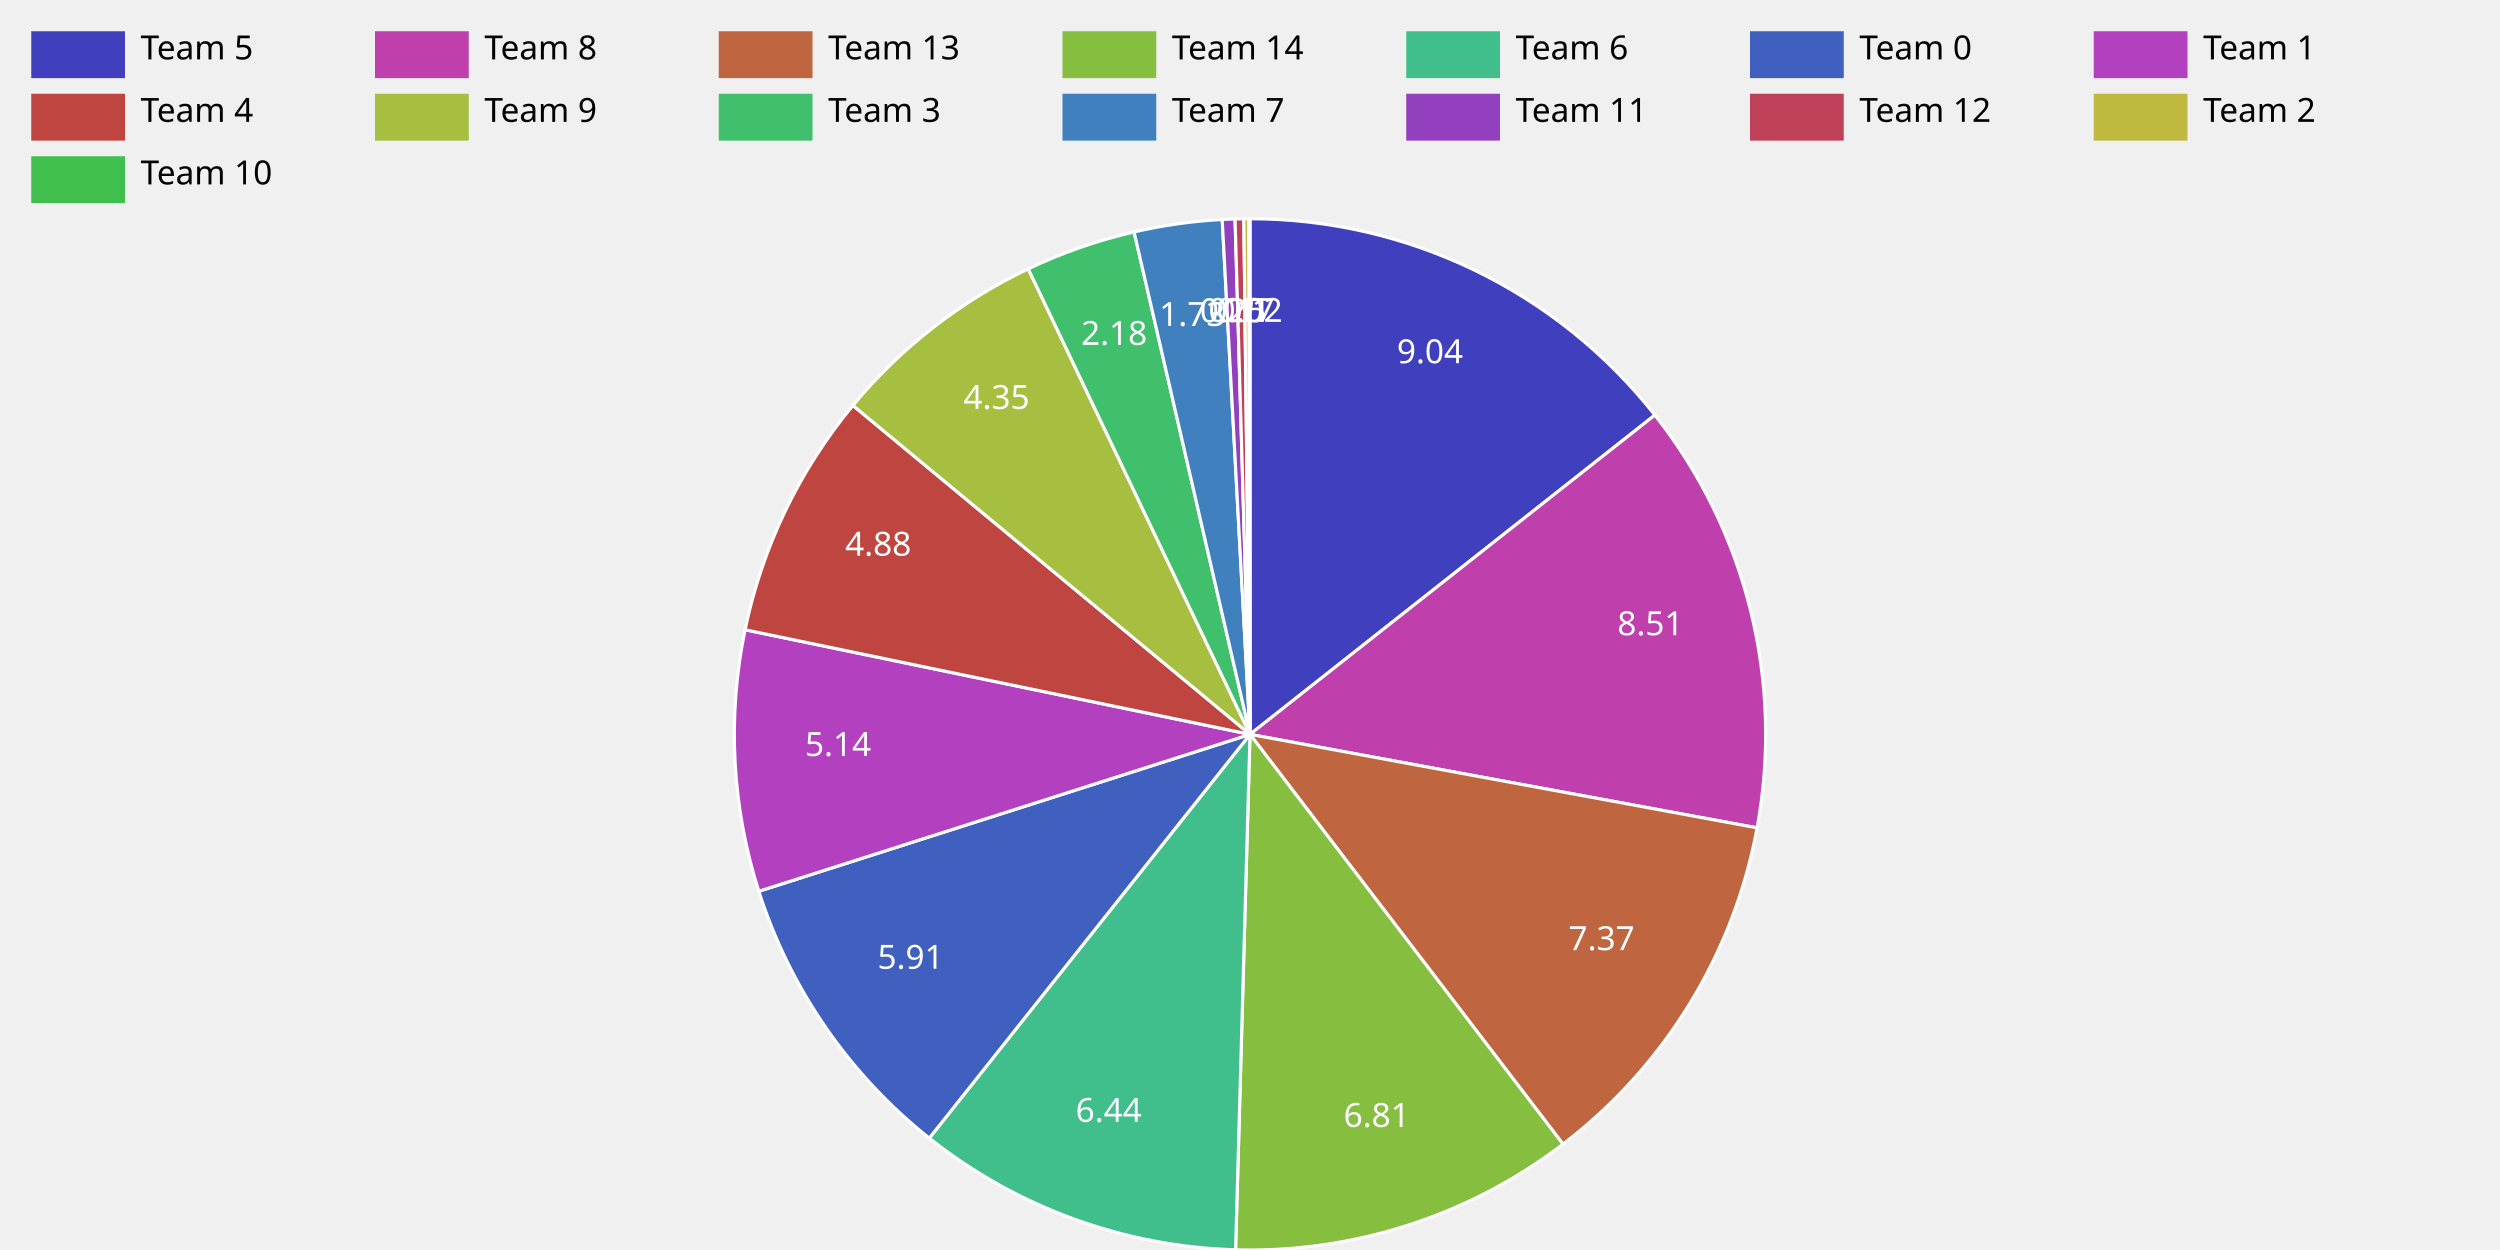
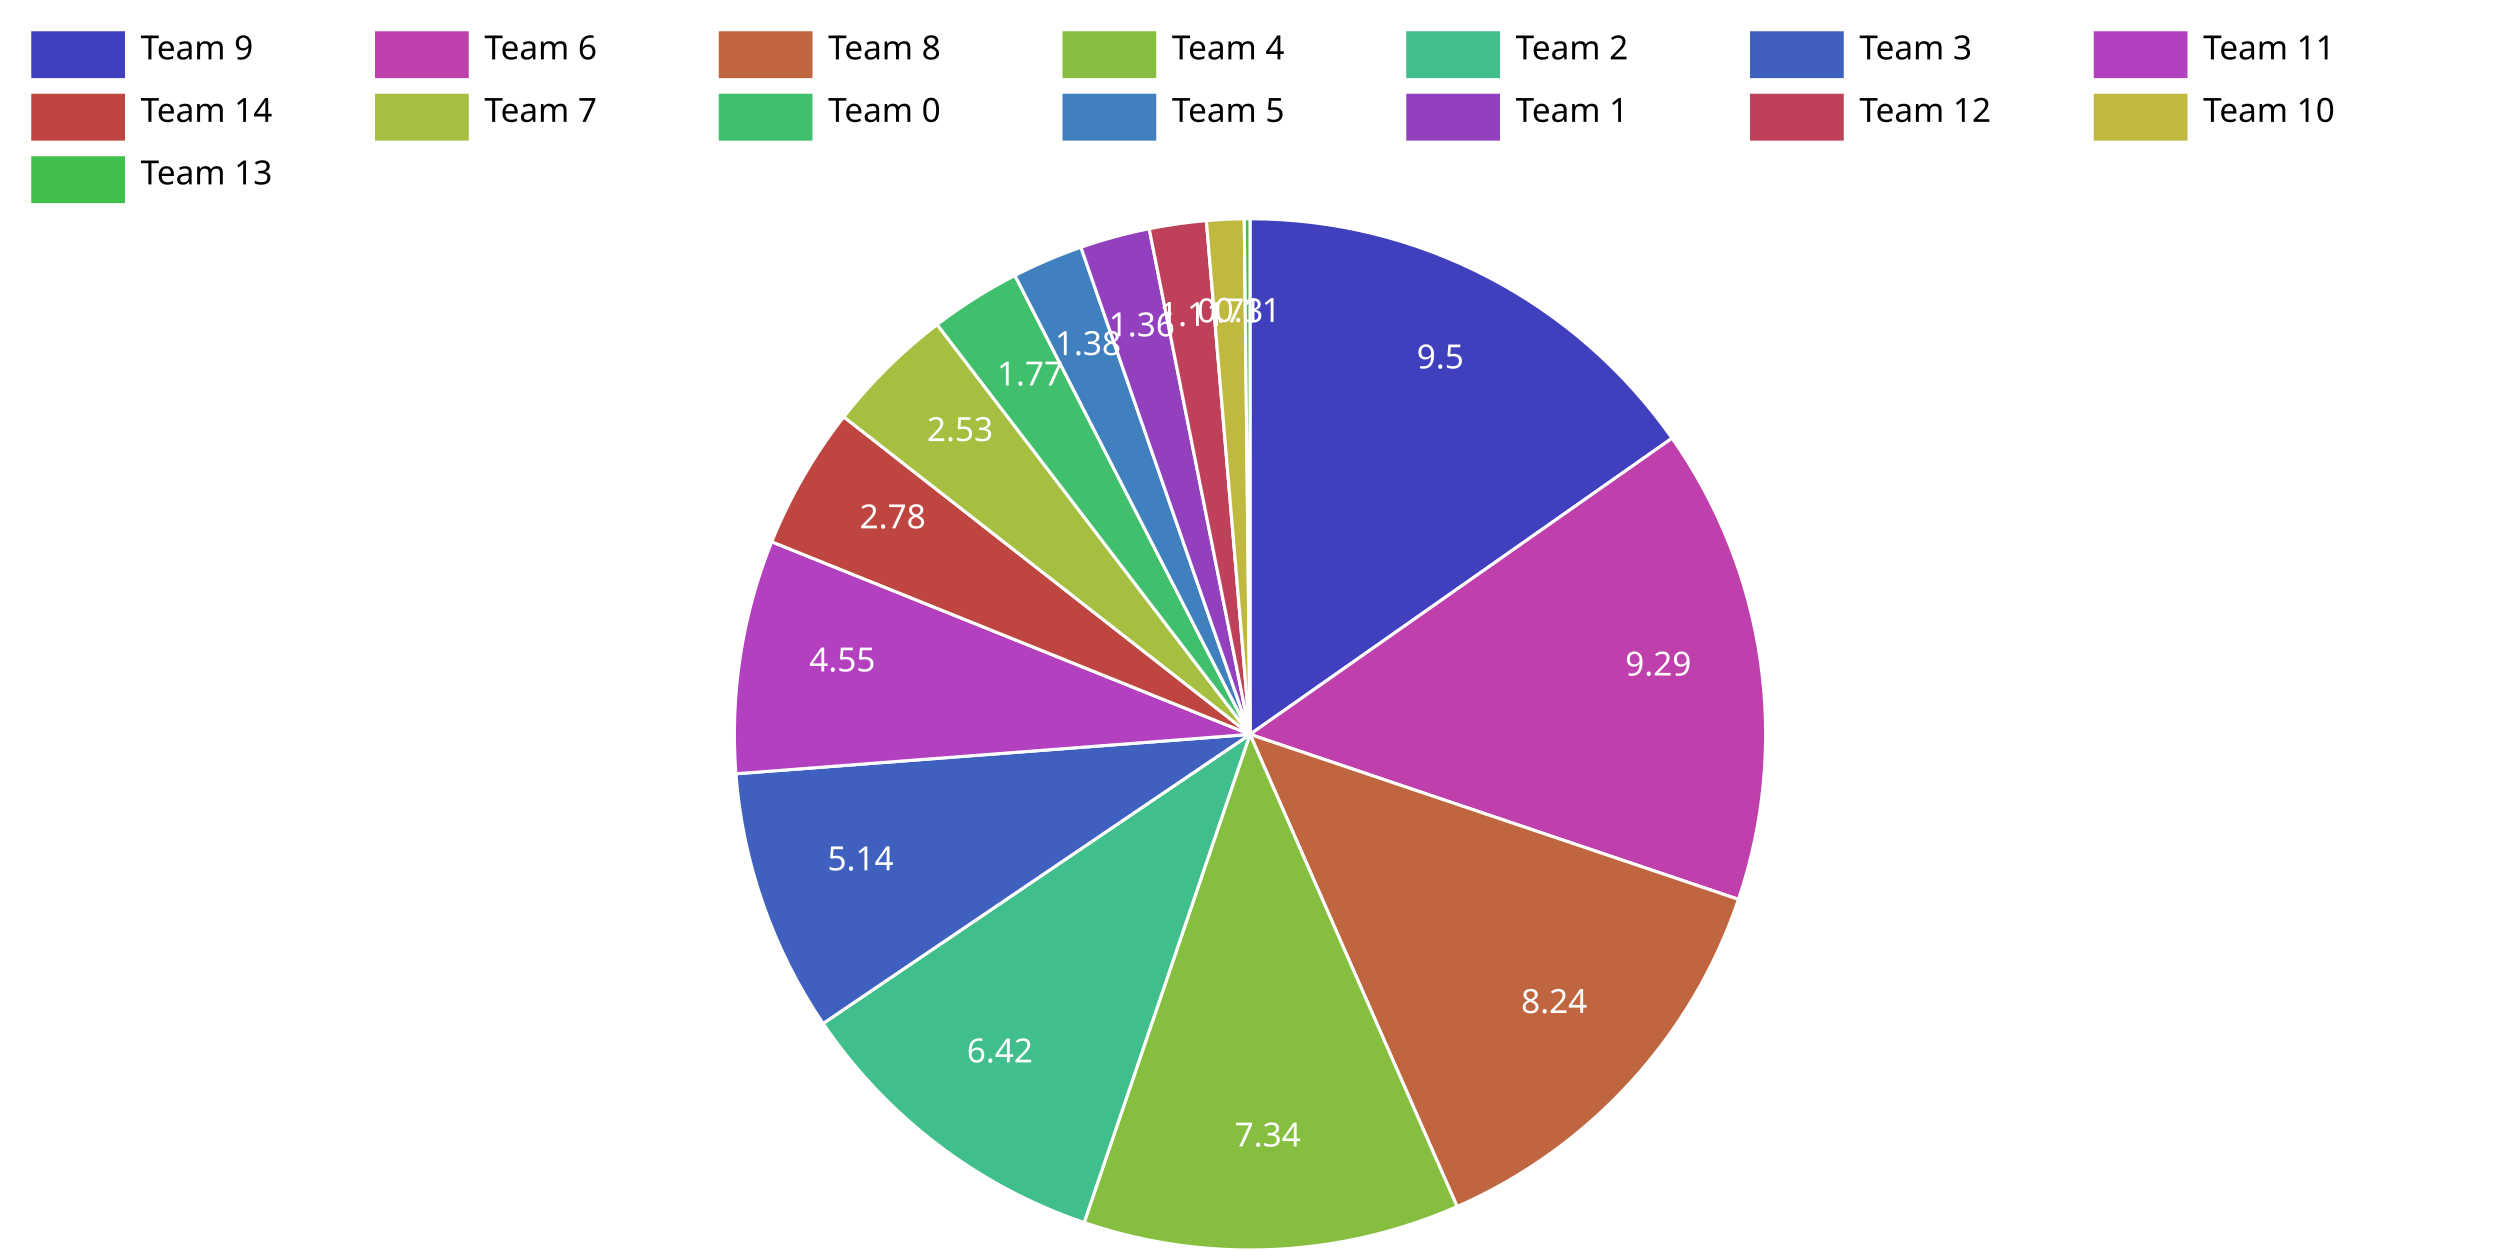
<svg xmlns="http://www.w3.org/2000/svg" version="1.1" viewBox="0 0 800 400">
  <style>text { font-size: 8pt; font-family: sans-serif }  .axislegend { font-size: 12pt; font-weight: bold } .hovercircle {z-index:0; cursor:pointer; fill:'none'; stroke:'none'; } .value {z-index: 1; } </style>
+   <rect x="0" y="0" width="800" height="400" fill="#fff" />
  <rect x="10" y="10" width="30" height="15" fill="#4040BF" />
-   <text x="45" y="19" alignment-baseline="middle">Team 5</text>
+   <text x="45" y="19" alignment-baseline="middle">Team 9</text>
  <rect x="120" y="10" width="30" height="15" fill="#BF40AC" />
-   <text x="155" y="19" alignment-baseline="middle">Team 8</text>
+   <text x="155" y="19" alignment-baseline="middle">Team 6</text>
  <rect x="230" y="10" width="30" height="15" fill="#BF6640" />
-   <text x="265" y="19" alignment-baseline="middle">Team 13</text>
+   <text x="265" y="19" alignment-baseline="middle">Team 8</text>
  <rect x="340" y="10" width="30" height="15" fill="#86BF40" />
-   <text x="375" y="19" alignment-baseline="middle">Team 14</text>
+   <text x="375" y="19" alignment-baseline="middle">Team 4</text>
  <rect x="450" y="10" width="30" height="15" fill="#40BF8C" />
-   <text x="485" y="19" alignment-baseline="middle">Team 6</text>
+   <text x="485" y="19" alignment-baseline="middle">Team 2</text>
  <rect x="560" y="10" width="30" height="15" fill="#4060BF" />
-   <text x="595" y="19" alignment-baseline="middle">Team 0</text>
+   <text x="595" y="19" alignment-baseline="middle">Team 3</text>
  <rect x="670" y="10" width="30" height="15" fill="#B340BF" />
-   <text x="705" y="19" alignment-baseline="middle">Team 1</text>
+   <text x="705" y="19" alignment-baseline="middle">Team 11</text>
  <rect x="10" y="30" width="30" height="15" fill="#BF4640" />
-   <text x="45" y="39" alignment-baseline="middle">Team 4</text>
+   <text x="45" y="39" alignment-baseline="middle">Team 14</text>
  <rect x="120" y="30" width="30" height="15" fill="#A6BF40" />
-   <text x="155" y="39" alignment-baseline="middle">Team 9</text>
+   <text x="155" y="39" alignment-baseline="middle">Team 7</text>
  <rect x="230" y="30" width="30" height="15" fill="#40BF6C" />
-   <text x="265" y="39" alignment-baseline="middle">Team 3</text>
+   <text x="265" y="39" alignment-baseline="middle">Team 0</text>
  <rect x="340" y="30" width="30" height="15" fill="#4080BF" />
-   <text x="375" y="39" alignment-baseline="middle">Team 7</text>
+   <text x="375" y="39" alignment-baseline="middle">Team 5</text>
  <rect x="450" y="30" width="30" height="15" fill="#9340BF" />
-   <text x="485" y="39" alignment-baseline="middle">Team 11</text>
+   <text x="485" y="39" alignment-baseline="middle">Team 1</text>
  <rect x="560" y="30" width="30" height="15" fill="#BF4059" />
  <text x="595" y="39" alignment-baseline="middle">Team 12</text>
  <rect x="670" y="30" width="30" height="15" fill="#BFB940" />
-   <text x="705" y="39" alignment-baseline="middle">Team 2</text>
+   <text x="705" y="39" alignment-baseline="middle">Team 10</text>
  <rect x="10" y="50" width="30" height="15" fill="#40BF4D" />
-   <text x="45" y="59" alignment-baseline="middle">Team 10</text>
-   <path d="M 400 70 A 165 165 0 0 1 529.558 132.825 L 400 235 L 400 70 Z" fill="#4040BF" stroke="#fff" />
-   <path d="M 529.558 132.825 A 165 165 0 0 1 562.266 264.914 L 400 235 L 529.558 132.825 Z" fill="#BF40AC" stroke="#fff" />
-   <path d="M 562.266 264.914 A 165 165 0 0 1 500.157 366.125 L 400 235 L 562.266 264.914 Z" fill="#BF6640" stroke="#fff" />
-   <path d="M 500.157 366.125 A 165 165 0 0 1 395.386 399.935 L 400 235 L 500.157 366.125 Z" fill="#86BF40" stroke="#fff" />
-   <path d="M 395.386 399.935 A 165 165 0 0 1 297.373 364.2 L 400 235 L 395.386 399.935 Z" fill="#40BF8C" stroke="#fff" />
-   <path d="M 297.373 364.2 A 165 165 0 0 1 242.823 285.203 L 400 235 L 297.373 364.2 Z" fill="#4060BF" stroke="#fff" />
-   <path d="M 242.823 285.203 A 165 165 0 0 1 238.431 201.528 L 400 235 L 242.823 285.203 Z" fill="#B340BF" stroke="#fff" />
-   <path d="M 238.431 201.528 A 165 165 0 0 1 272.928 129.749 L 400 235 L 238.431 201.528 Z" fill="#BF4640" stroke="#fff" />
-   <path d="M 272.928 129.749 A 165 165 0 0 1 329.046 86.035 L 400 235 L 272.928 129.749 Z" fill="#A6BF40" stroke="#fff" />
-   <path d="M 329.046 86.035 A 165 165 0 0 1 362.905 74.224 L 400 235 L 329.046 86.035 Z" fill="#40BF6C" stroke="#fff" />
-   <path d="M 362.905 74.224 A 165 165 0 0 1 391.104 70.24 L 400 235 L 362.905 74.224 Z" fill="#4080BF" stroke="#fff" />
-   <path d="M 391.104 70.24 A 165 165 0 0 1 395.221 70.069 L 400 235 L 391.104 70.24 Z" fill="#9340BF" stroke="#fff" />
-   <path d="M 395.221 70.069 A 165 165 0 0 1 398.022 70.012 L 400 235 L 395.221 70.069 Z" fill="#BF4059" stroke="#fff" />
-   <path d="M 398.022 70.012 A 165 165 0 0 1 399.67 70 L 400 235 L 398.022 70.012 Z" fill="#BFB940" stroke="#fff" />
-   <path d="M 399.67 70 A 165 165 0 0 1 400 70 L 400 235 L 399.67 70 Z" fill="#40BF4D" stroke="#fff" />
-   <text x="457.595" y="116.228" text-anchor="middle" alignment-baseline="middle" fill="#fff">9.04</text>
-   <text x="528.13" y="203.272" text-anchor="middle" alignment-baseline="middle" fill="#fff">8.51</text>
-   <text x="512.505" y="304.04" text-anchor="middle" alignment-baseline="middle" fill="#fff">7.37</text>
-   <text x="440.539" y="360.621" text-anchor="middle" alignment-baseline="middle" fill="#fff">6.81</text>
-   <text x="354.785" y="359.014" text-anchor="middle" alignment-baseline="middle" fill="#fff">6.44</text>
-   <text x="291.381" y="310.005" text-anchor="middle" alignment-baseline="middle" fill="#fff">5.91</text>
-   <text x="268.181" y="241.919" text-anchor="middle" alignment-baseline="middle" fill="#fff">5.14</text>
-   <text x="281.027" y="177.821" text-anchor="middle" alignment-baseline="middle" fill="#fff">4.88</text>
-   <text x="318.883" y="130.865" text-anchor="middle" alignment-baseline="middle" fill="#fff">4.35</text>
-   <text x="356.523" y="110.365" text-anchor="middle" alignment-baseline="middle" fill="#fff">2.18</text>
-   <text x="381.535" y="104.298" text-anchor="middle" alignment-baseline="middle" fill="#fff">1.73</text>
-   <text x="394.53" y="103.113" text-anchor="middle" alignment-baseline="middle" fill="#fff">0.25</text>
-   <text x="397.297" y="103.028" text-anchor="middle" alignment-baseline="middle" fill="#fff">0.17</text>
-   <text x="399.077" y="103.003" text-anchor="middle" alignment-baseline="middle" fill="#fff">0.1</text>
-   <text x="399.868" y="103" text-anchor="middle" alignment-baseline="middle" fill="#fff">0.02</text>
+   <text x="45" y="59" alignment-baseline="middle">Team 13</text>
+   <path d="M 400 70 A 165 165 0 0 1 535.061 140.218 L 400 235 L 400 70 Z" fill="#4040BF" stroke="#fff" />
+   <path d="M 535.061 140.218 A 165 165 0 0 1 556.322 287.806 L 400 235 L 535.061 140.218 Z" fill="#BF40AC" stroke="#fff" />
+   <path d="M 556.322 287.806 A 165 165 0 0 1 466.274 386.105 L 400 235 L 556.322 287.806 Z" fill="#BF6640" stroke="#fff" />
+   <path d="M 466.274 386.105 A 165 165 0 0 1 346.918 391.228 L 400 235 L 466.274 386.105 Z" fill="#86BF40" stroke="#fff" />
+   <path d="M 346.918 391.228 A 165 165 0 0 1 263.38 327.52 L 400 235 L 346.918 391.228 Z" fill="#40BF8C" stroke="#fff" />
+   <path d="M 263.38 327.52 A 165 165 0 0 1 235.482 247.603 L 400 235 L 263.38 327.52 Z" fill="#4060BF" stroke="#fff" />
+   <path d="M 235.482 247.603 A 165 165 0 0 1 246.942 173.37 L 400 235 L 235.482 247.603 Z" fill="#B340BF" stroke="#fff" />
+   <path d="M 246.942 173.37 A 165 165 0 0 1 269.995 133.394 L 400 235 L 246.942 173.37 Z" fill="#BF4640" stroke="#fff" />
+   <path d="M 269.995 133.394 A 165 165 0 0 1 299.877 103.85 L 400 235 L 269.995 133.394 Z" fill="#A6BF40" stroke="#fff" />
+   <path d="M 299.877 103.85 A 165 165 0 0 1 324.776 88.145 L 400 235 L 299.877 103.85 Z" fill="#40BF6C" stroke="#fff" />
+   <path d="M 324.776 88.145 A 165 165 0 0 1 345.894 79.123 L 400 235 L 324.776 88.145 Z" fill="#4080BF" stroke="#fff" />
+   <path d="M 345.894 79.123 A 165 165 0 0 1 367.734 73.186 L 400 235 L 345.894 79.123 Z" fill="#9340BF" stroke="#fff" />
+   <path d="M 367.734 73.186 A 165 165 0 0 1 386.027 70.593 L 400 235 L 367.734 73.186 Z" fill="#BF4059" stroke="#fff" />
+   <path d="M 386.027 70.593 A 165 165 0 0 1 398.168 70.01 L 400 235 L 386.027 70.593 Z" fill="#BFB940" stroke="#fff" />
+   <path d="M 398.168 70.01 A 165 165 0 0 1 400 70 L 400 235 L 398.168 70.01 Z" fill="#40BF4D" stroke="#fff" />
+   <text x="460.889" y="117.883" text-anchor="middle" alignment-baseline="middle" fill="#fff">9.5</text>
+   <text x="530.651" y="216.178" text-anchor="middle" alignment-baseline="middle" fill="#fff">9.29</text>
+   <text x="497.334" y="324.164" text-anchor="middle" alignment-baseline="middle" fill="#fff">8.24</text>
+   <text x="405.661" y="366.879" text-anchor="middle" alignment-baseline="middle" fill="#fff">7.34</text>
+   <text x="319.954" y="339.96" text-anchor="middle" alignment-baseline="middle" fill="#fff">6.42</text>
+   <text x="275.375" y="278.505" text-anchor="middle" alignment-baseline="middle" fill="#fff">5.14</text>
+   <text x="269.545" y="214.861" text-anchor="middle" alignment-baseline="middle" fill="#fff">4.55</text>
+   <text x="285.651" y="169.058" text-anchor="middle" alignment-baseline="middle" fill="#fff">2.78</text>
+   <text x="307.193" y="141.133" text-anchor="middle" alignment-baseline="middle" fill="#fff">2.53</text>
+   <text x="329.58" y="123.353" text-anchor="middle" alignment-baseline="middle" fill="#fff">1.77</text>
+   <text x="348.143" y="113.613" text-anchor="middle" alignment-baseline="middle" fill="#fff">1.38</text>
+   <text x="365.37" y="107.624" text-anchor="middle" alignment-baseline="middle" fill="#fff">1.36</text>
+   <text x="381.475" y="104.306" text-anchor="middle" alignment-baseline="middle" fill="#fff">1.11</text>
+   <text x="393.674" y="103.152" text-anchor="middle" alignment-baseline="middle" fill="#fff">0.73</text>
+   <text x="399.267" y="103.002" text-anchor="middle" alignment-baseline="middle" fill="#fff">0.11</text>
</svg>
